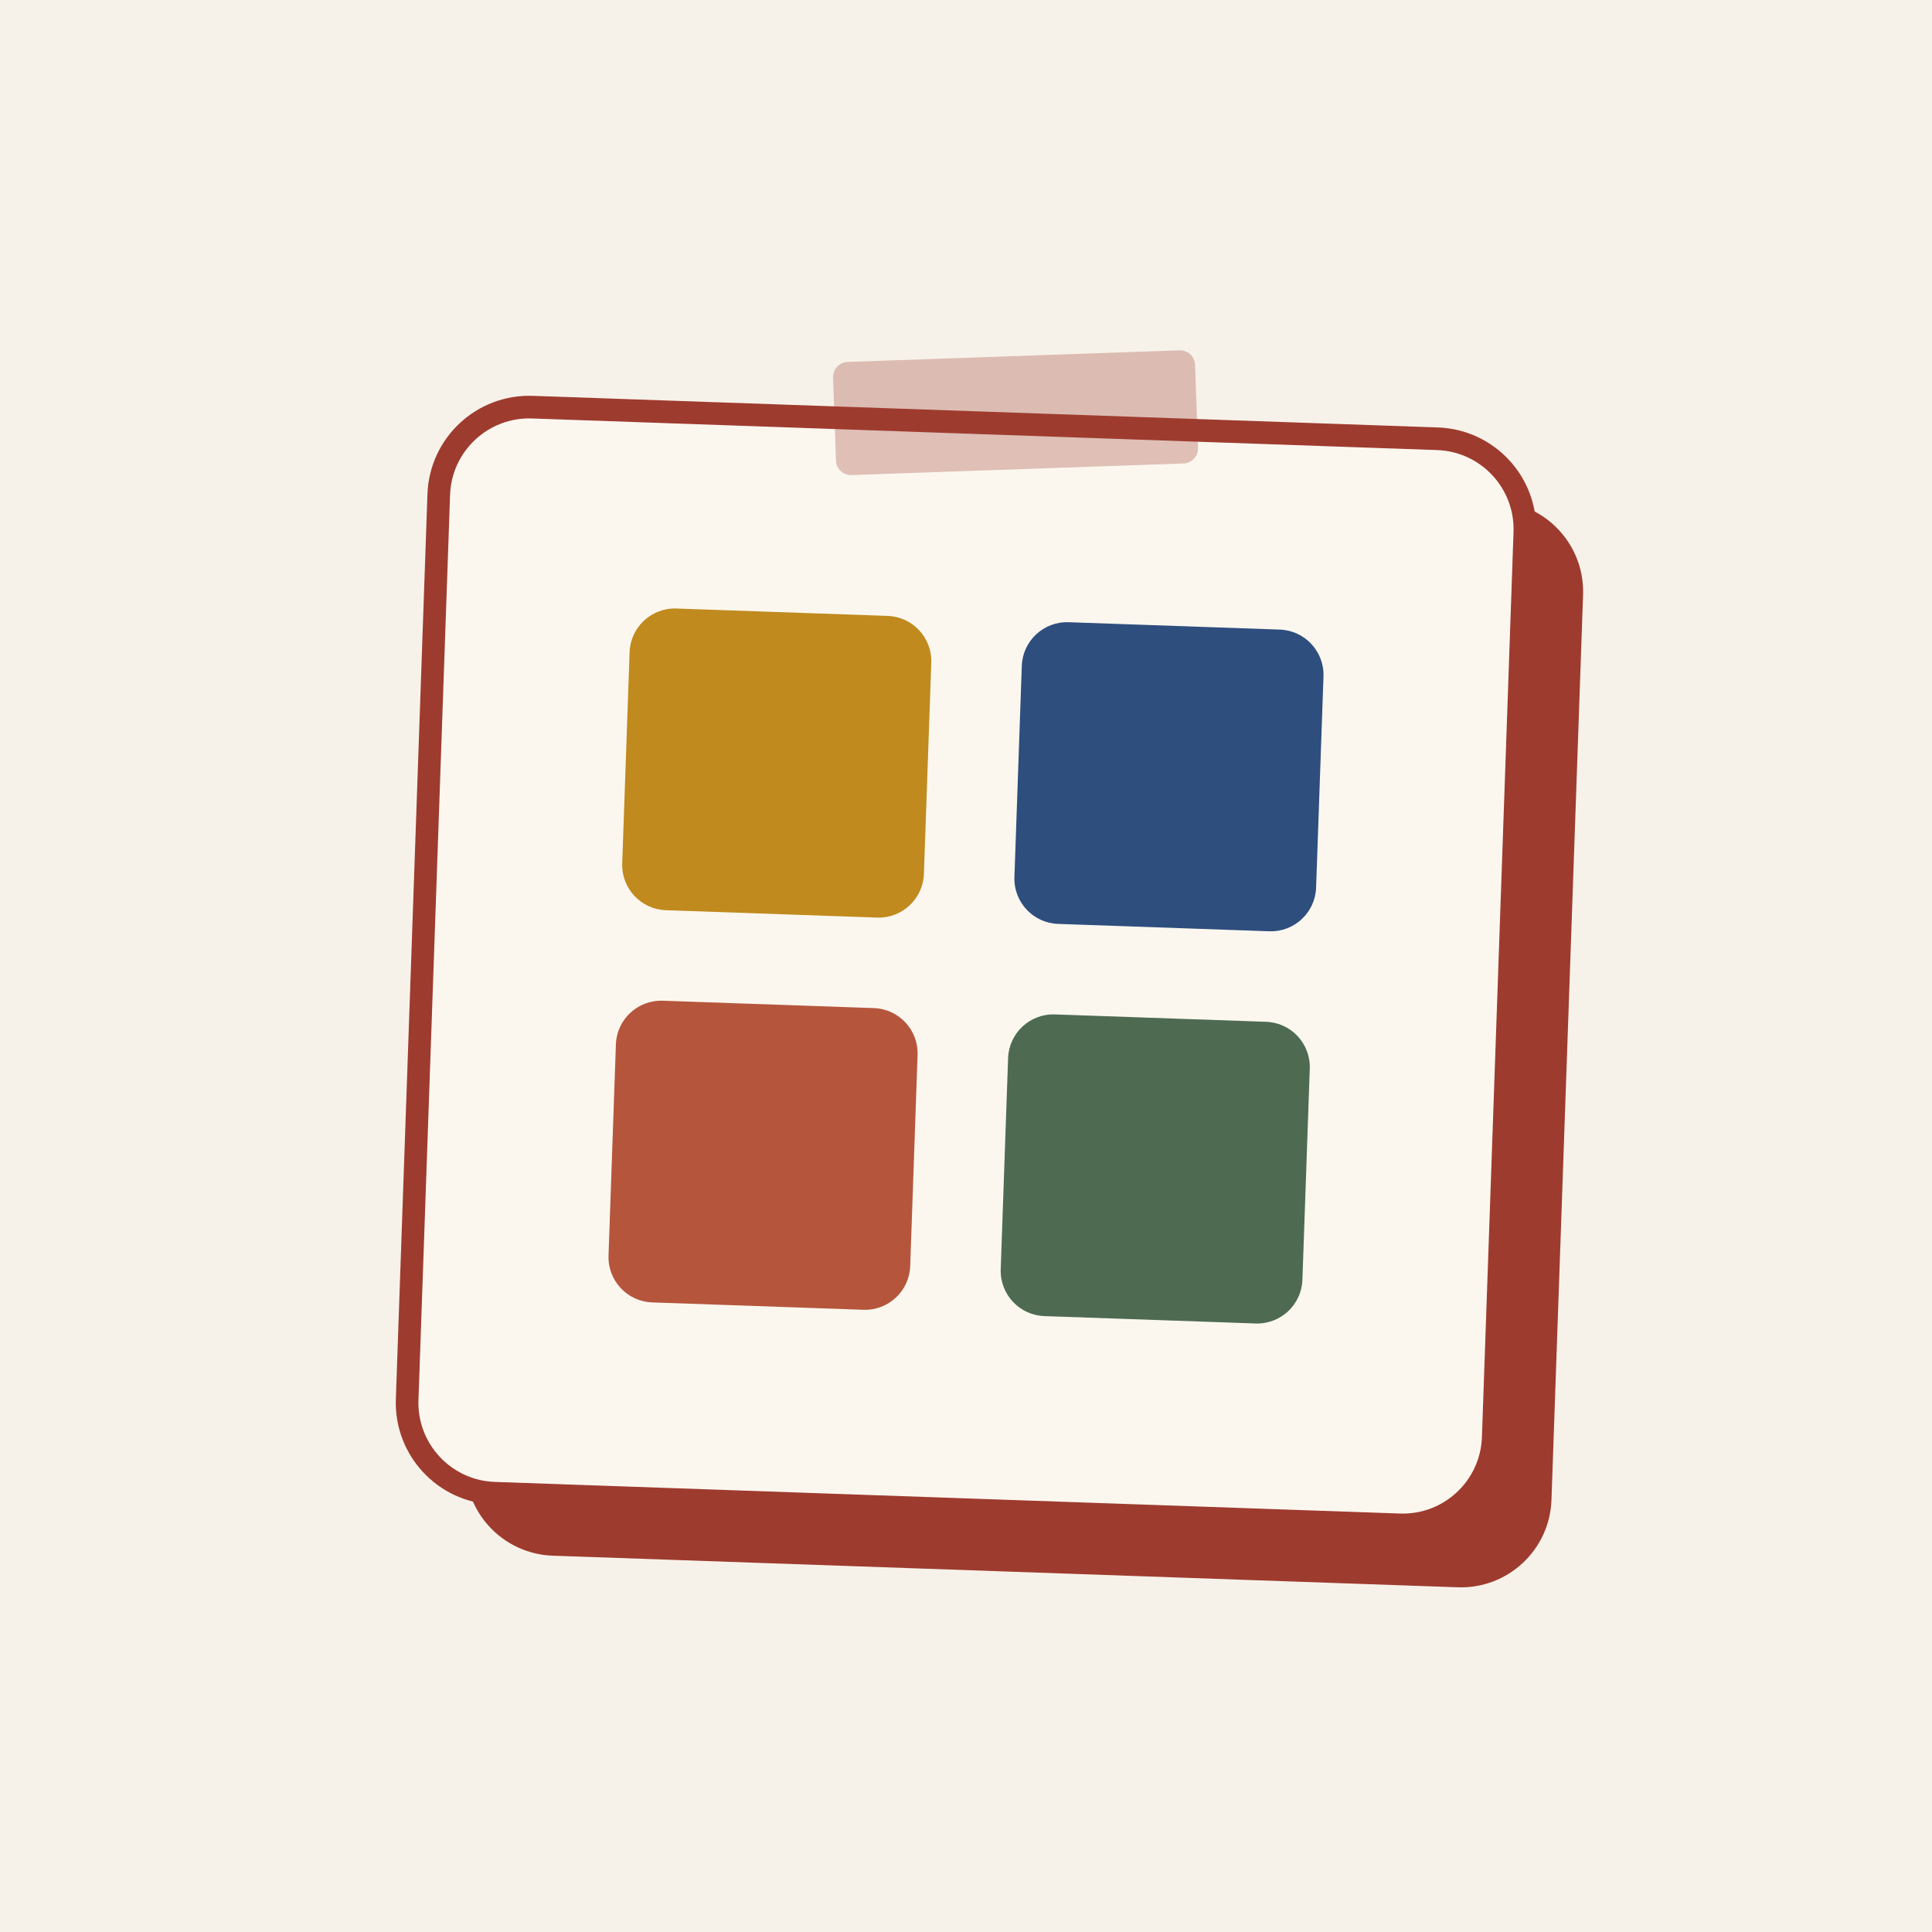
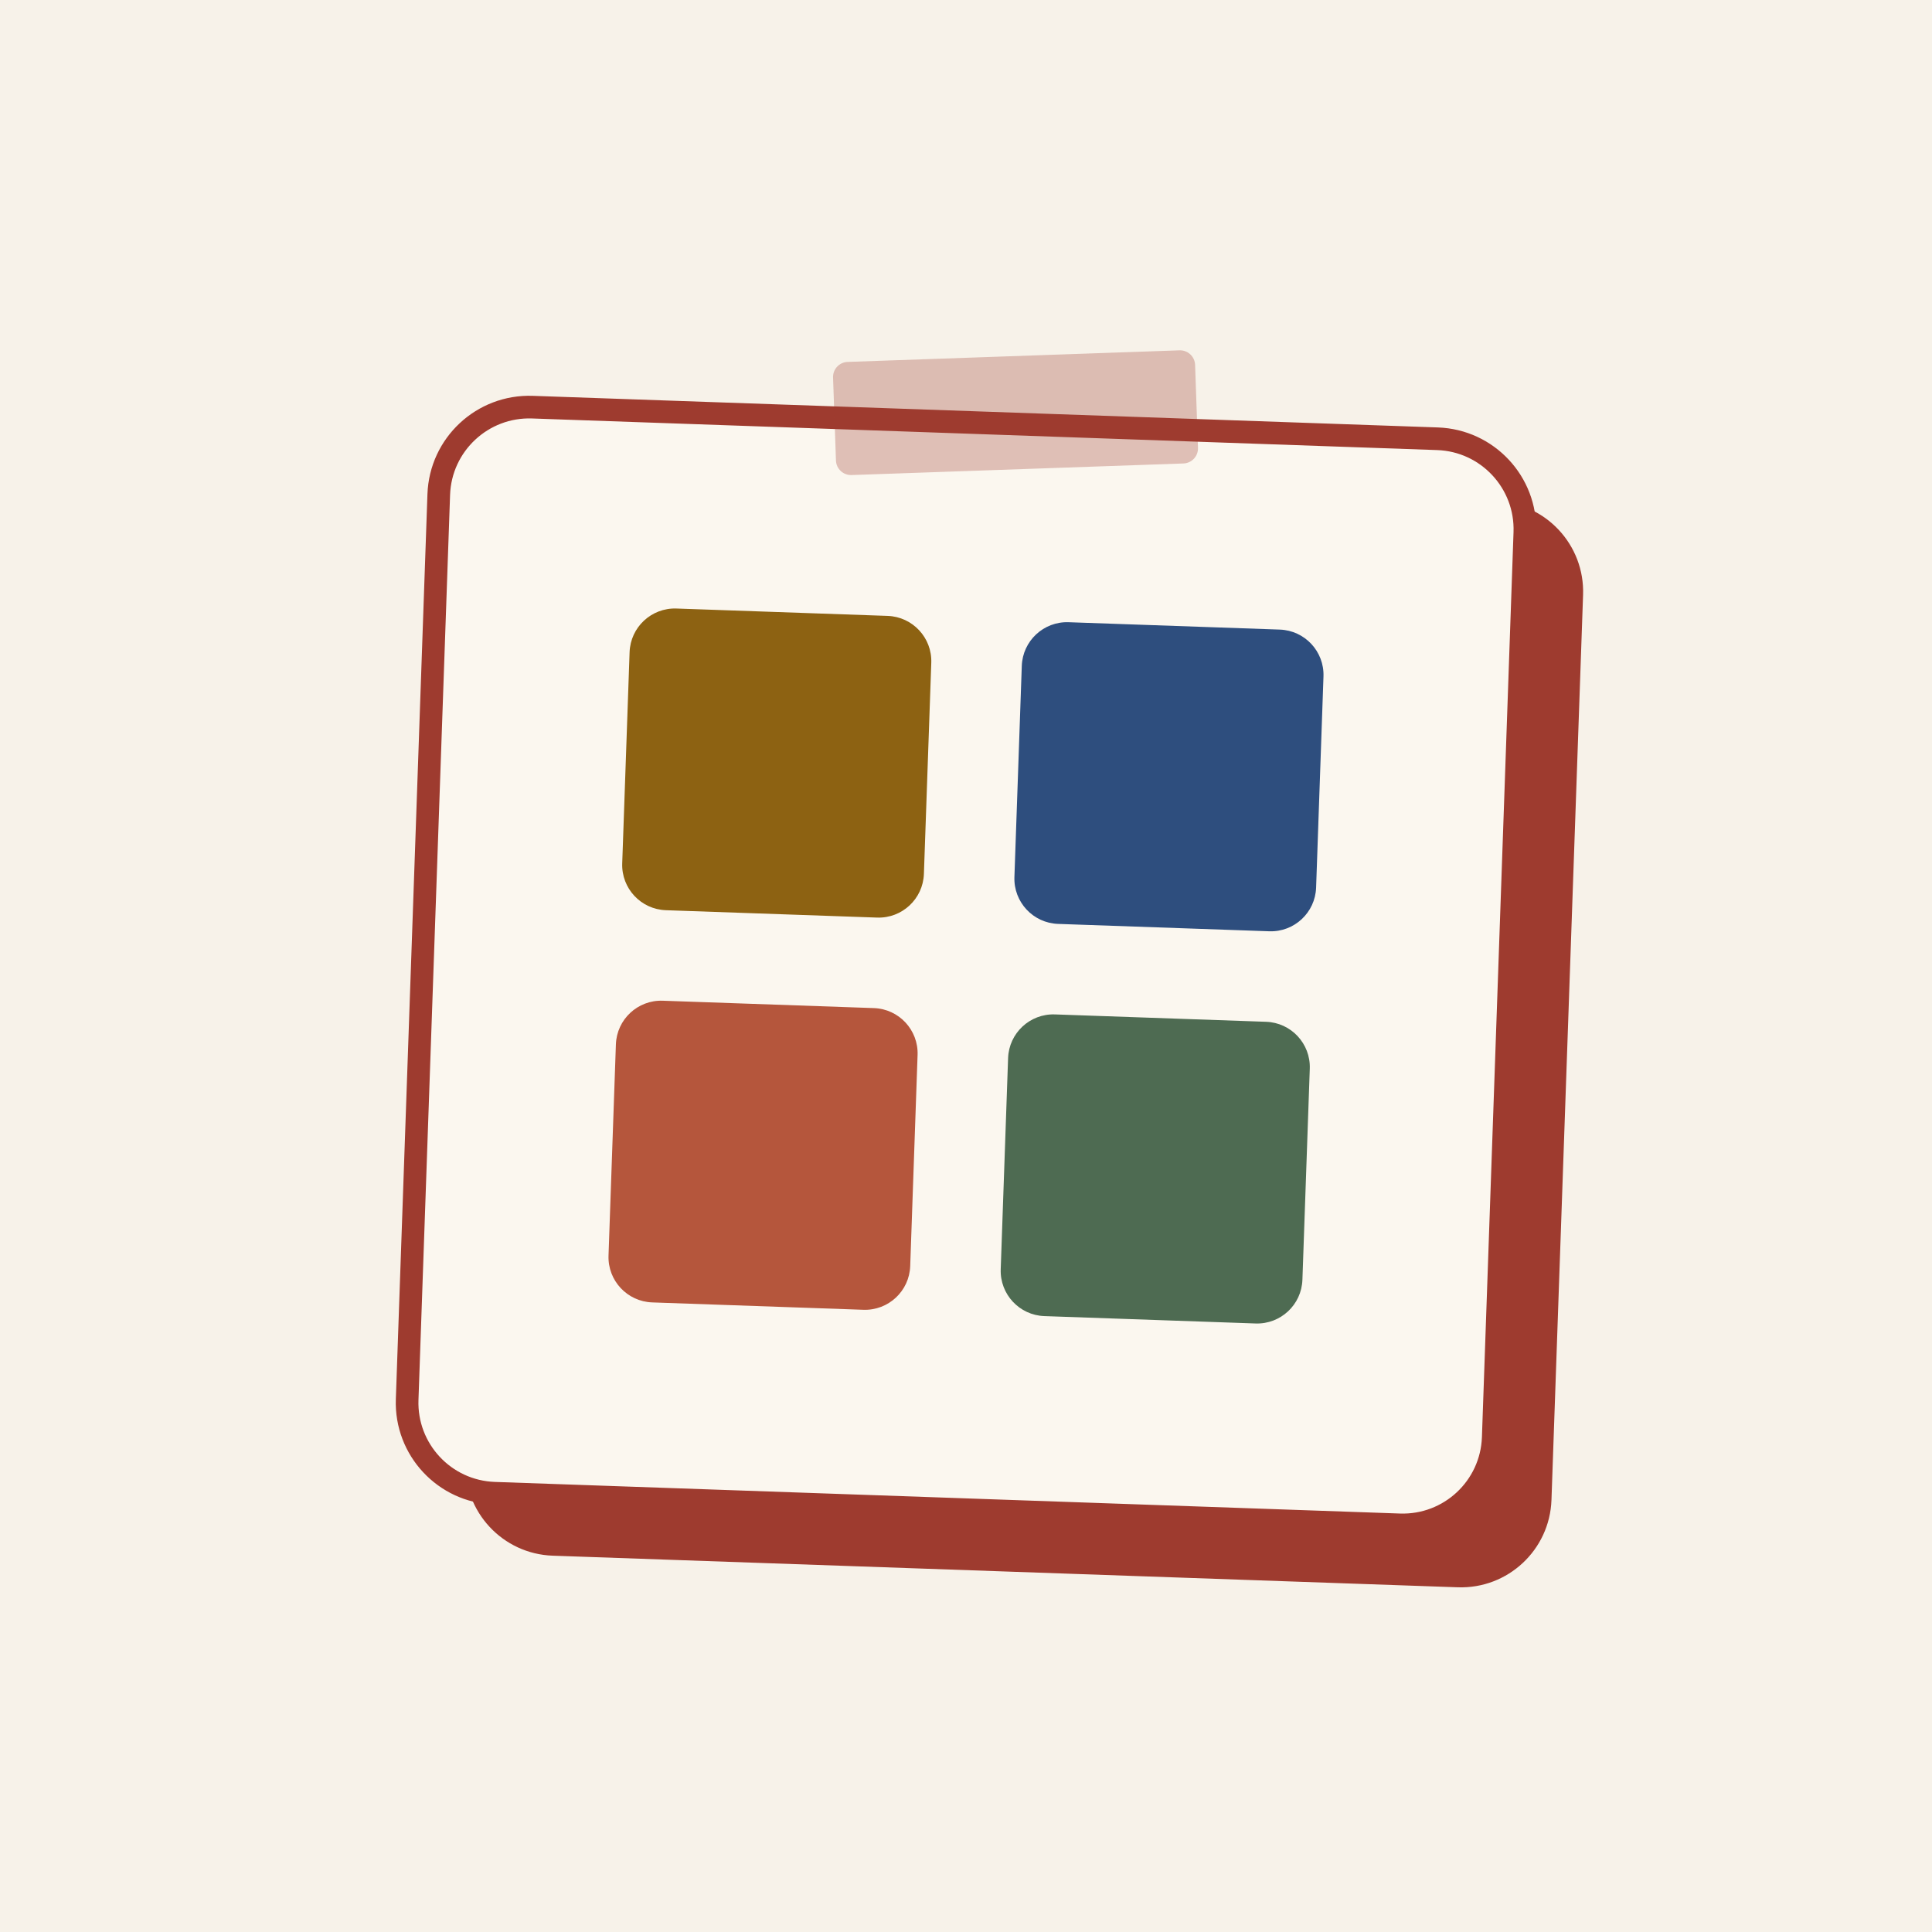
<svg xmlns="http://www.w3.org/2000/svg" viewBox="0 0 512 512">
  <rect width="512" height="512" fill="#F7F2E9" />
  <g transform="rotate(2 256 256)">
    <rect x="128" y="128" width="288" height="288" rx="24" fill="#9E3B2F" />
    <rect x="112" y="112" width="288" height="288" rx="24" fill="#FBF7EF" stroke="#9E3B2F" stroke-width="6" />
-     <rect x="164" y="164" width="80" height="80" rx="12" fill="#C08A1E" />
+     <rect x="164" y="164" width="80" height="80" rx="12" fill="#8D6212" />
    <rect x="268" y="164" width="80" height="80" rx="12" fill="#2E4E7E" />
    <rect x="164" y="268" width="80" height="80" rx="12" fill="#B5563C" />
    <rect x="268" y="268" width="80" height="80" rx="12" fill="#4E6B52" />
    <rect x="216" y="94" width="96" height="30" rx="4" fill="#9E3B2F" opacity="0.3" transform="rotate(-4 264 109)" />
  </g>
</svg>
